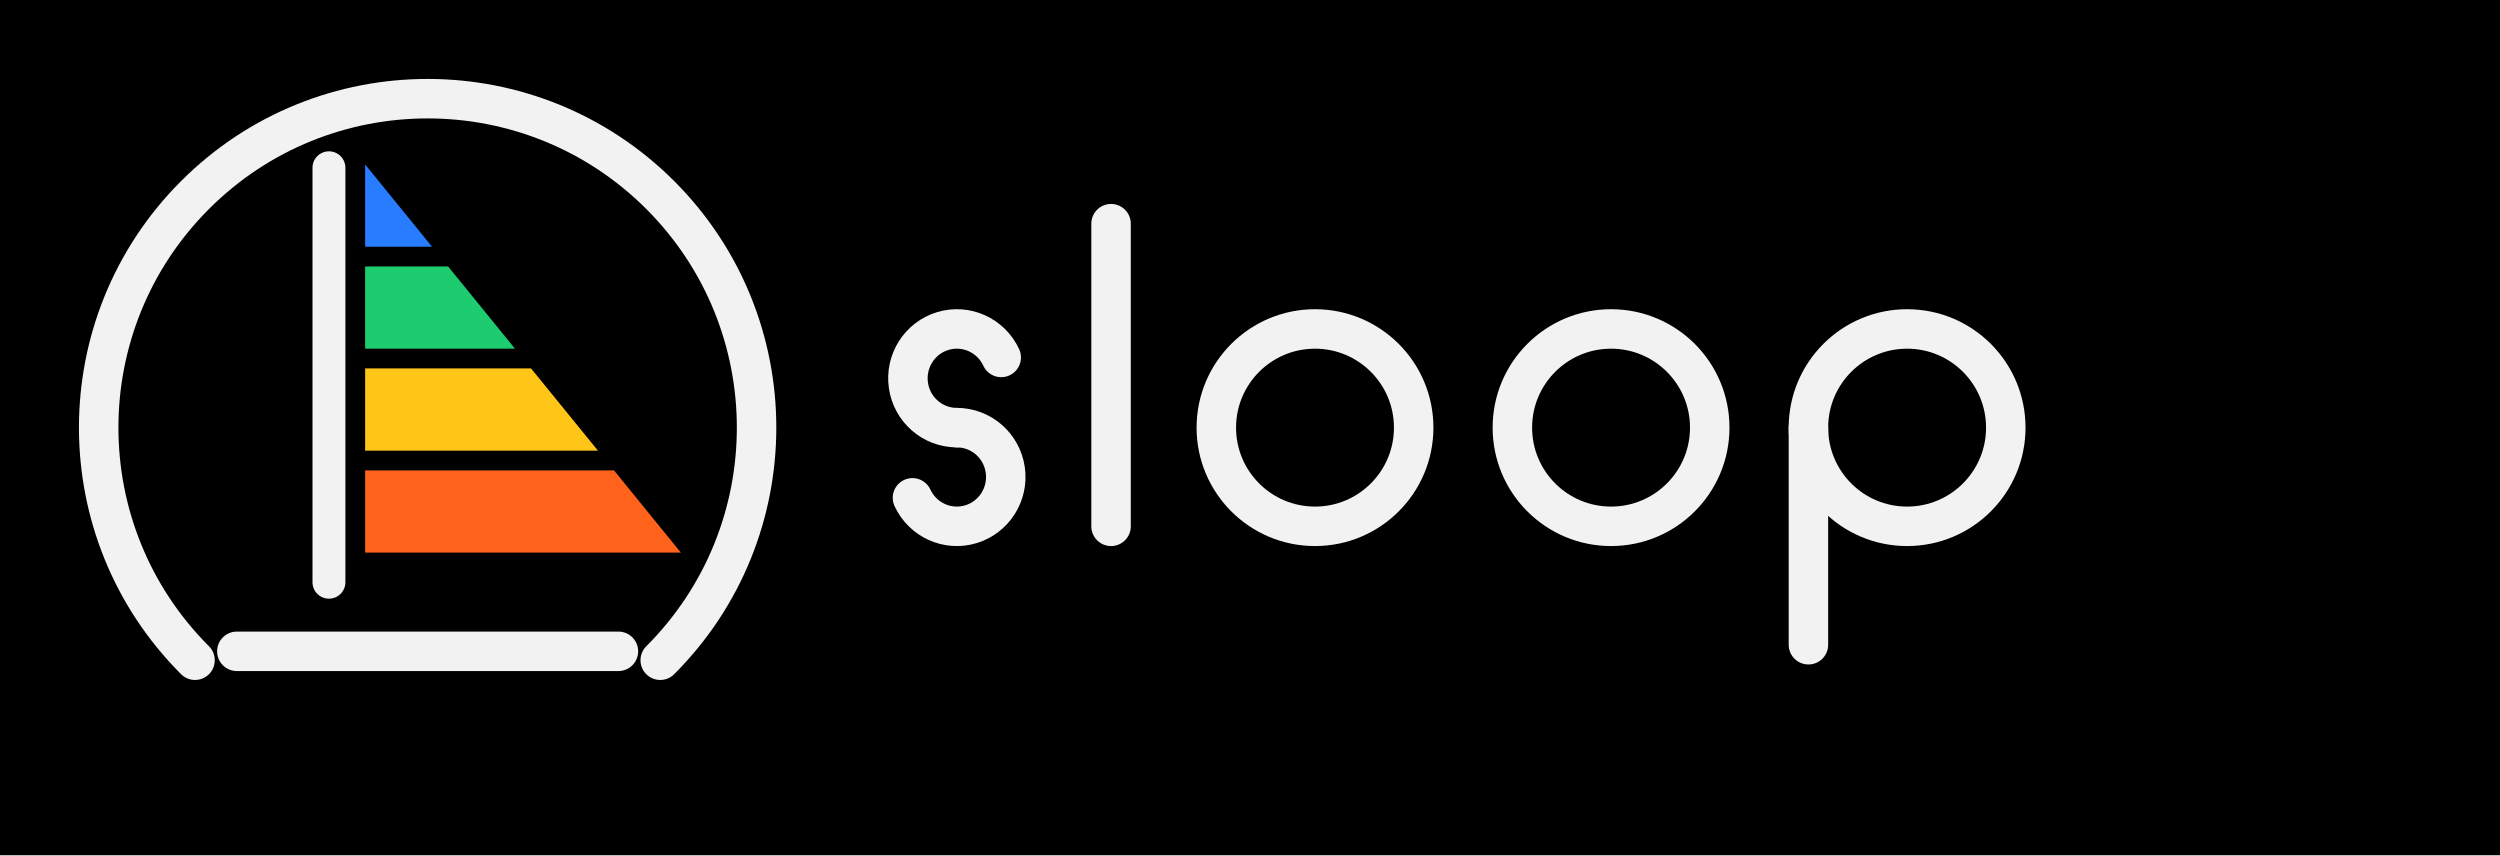
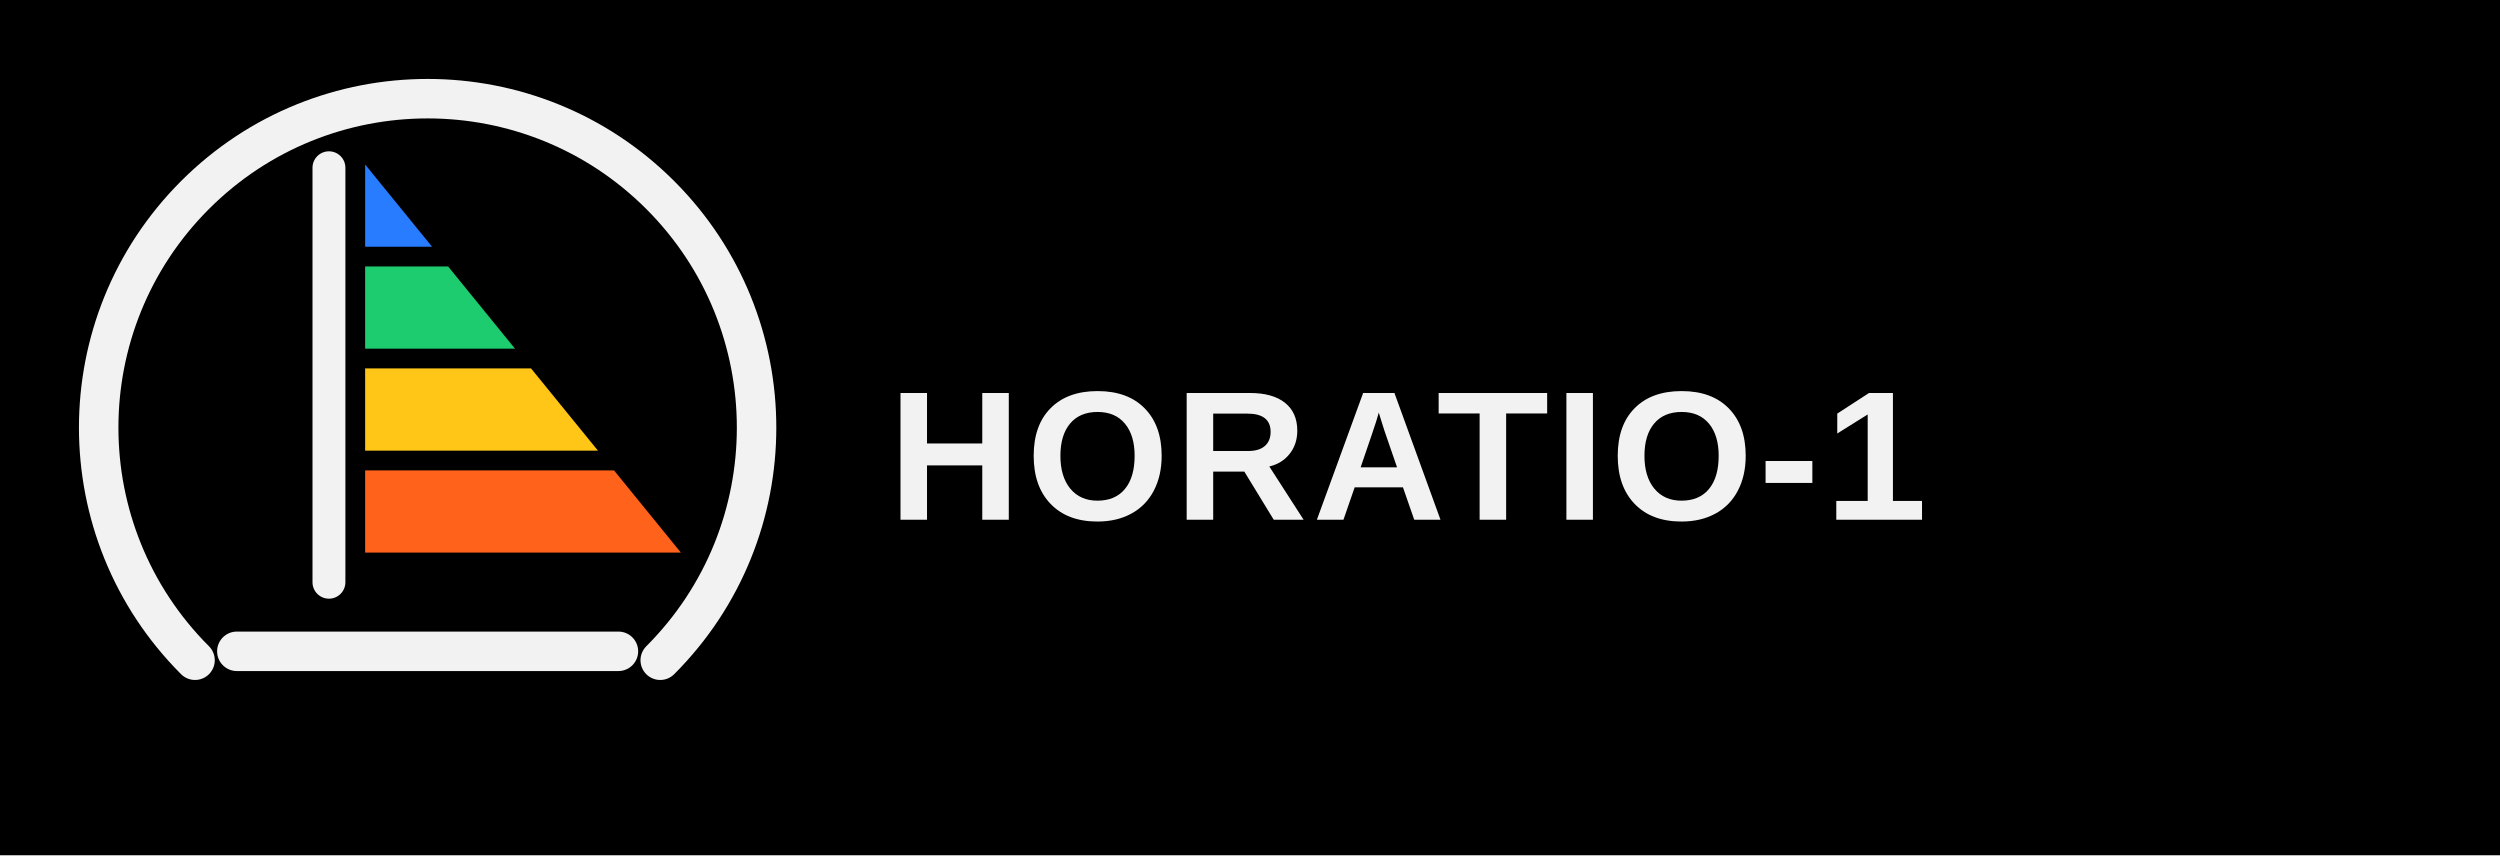
<svg xmlns="http://www.w3.org/2000/svg" viewBox="0 0 760 260" width="760" height="260" role="img" aria-label="HORATIO-1">
  <rect width="760" height="260" fill="#000" />
  <path d="M59.29 200.71 A100.00 100.00 0 1 1 200.71 200.71" fill="none" stroke="#F2F2F2" stroke-width="12" stroke-linecap="round" />
  <rect x="95.00" y="46.00" width="10" height="136.00" rx="5" fill="#F2F2F2" />
  <polygon points="111.00,50.00 111.00,50.00 131.34,75.00 111.00,75.00" fill="#287CFF" />
  <polygon points="111.00,81.00 136.22,81.00 156.56,106.00 111.00,106.00" fill="#1ECC70" />
  <polygon points="111.00,112.00 161.44,112.00 181.78,137.00 111.00,137.00" fill="#FFC618" />
  <polygon points="111.00,143.00 186.66,143.00 207.00,168.00 111.00,168.00" fill="#FF621A" />
  <rect x="66.00" y="192.00" width="128" height="12" rx="6" fill="#F2F2F2" />
-   <path d="M290.88 130.00 A14.88 15.00 0 1 1 304.37 108.66" fill="none" stroke="#F2F2F2" stroke-width="12" stroke-linecap="round" />
-   <path d="M290.88 130.00 A14.88 15.00 0 1 1 277.39 151.34" fill="none" stroke="#F2F2F2" stroke-width="12" stroke-linecap="round" />
-   <line x1="337.76" y1="68.00" x2="337.76" y2="160.00" stroke="#F2F2F2" stroke-width="12" stroke-linecap="round" />
-   <circle cx="399.76" cy="130.00" r="30.00" fill="none" stroke="#F2F2F2" stroke-width="12" />
-   <circle cx="489.76" cy="130.00" r="30.00" fill="none" stroke="#F2F2F2" stroke-width="12" />
-   <circle cx="579.76" cy="130.00" r="30.00" fill="none" stroke="#F2F2F2" stroke-width="12" />
-   <line x1="549.76" y1="130.00" x2="549.76" y2="196.00" stroke="#F2F2F2" stroke-width="12" stroke-linecap="round" />
+   <text x="270" y="158" fill="#F2F2F2" font-family="Arial, Helvetica, sans-serif" font-size="56" font-weight="700" letter-spacing="1.5">HORATIO-1</text>
</svg>
